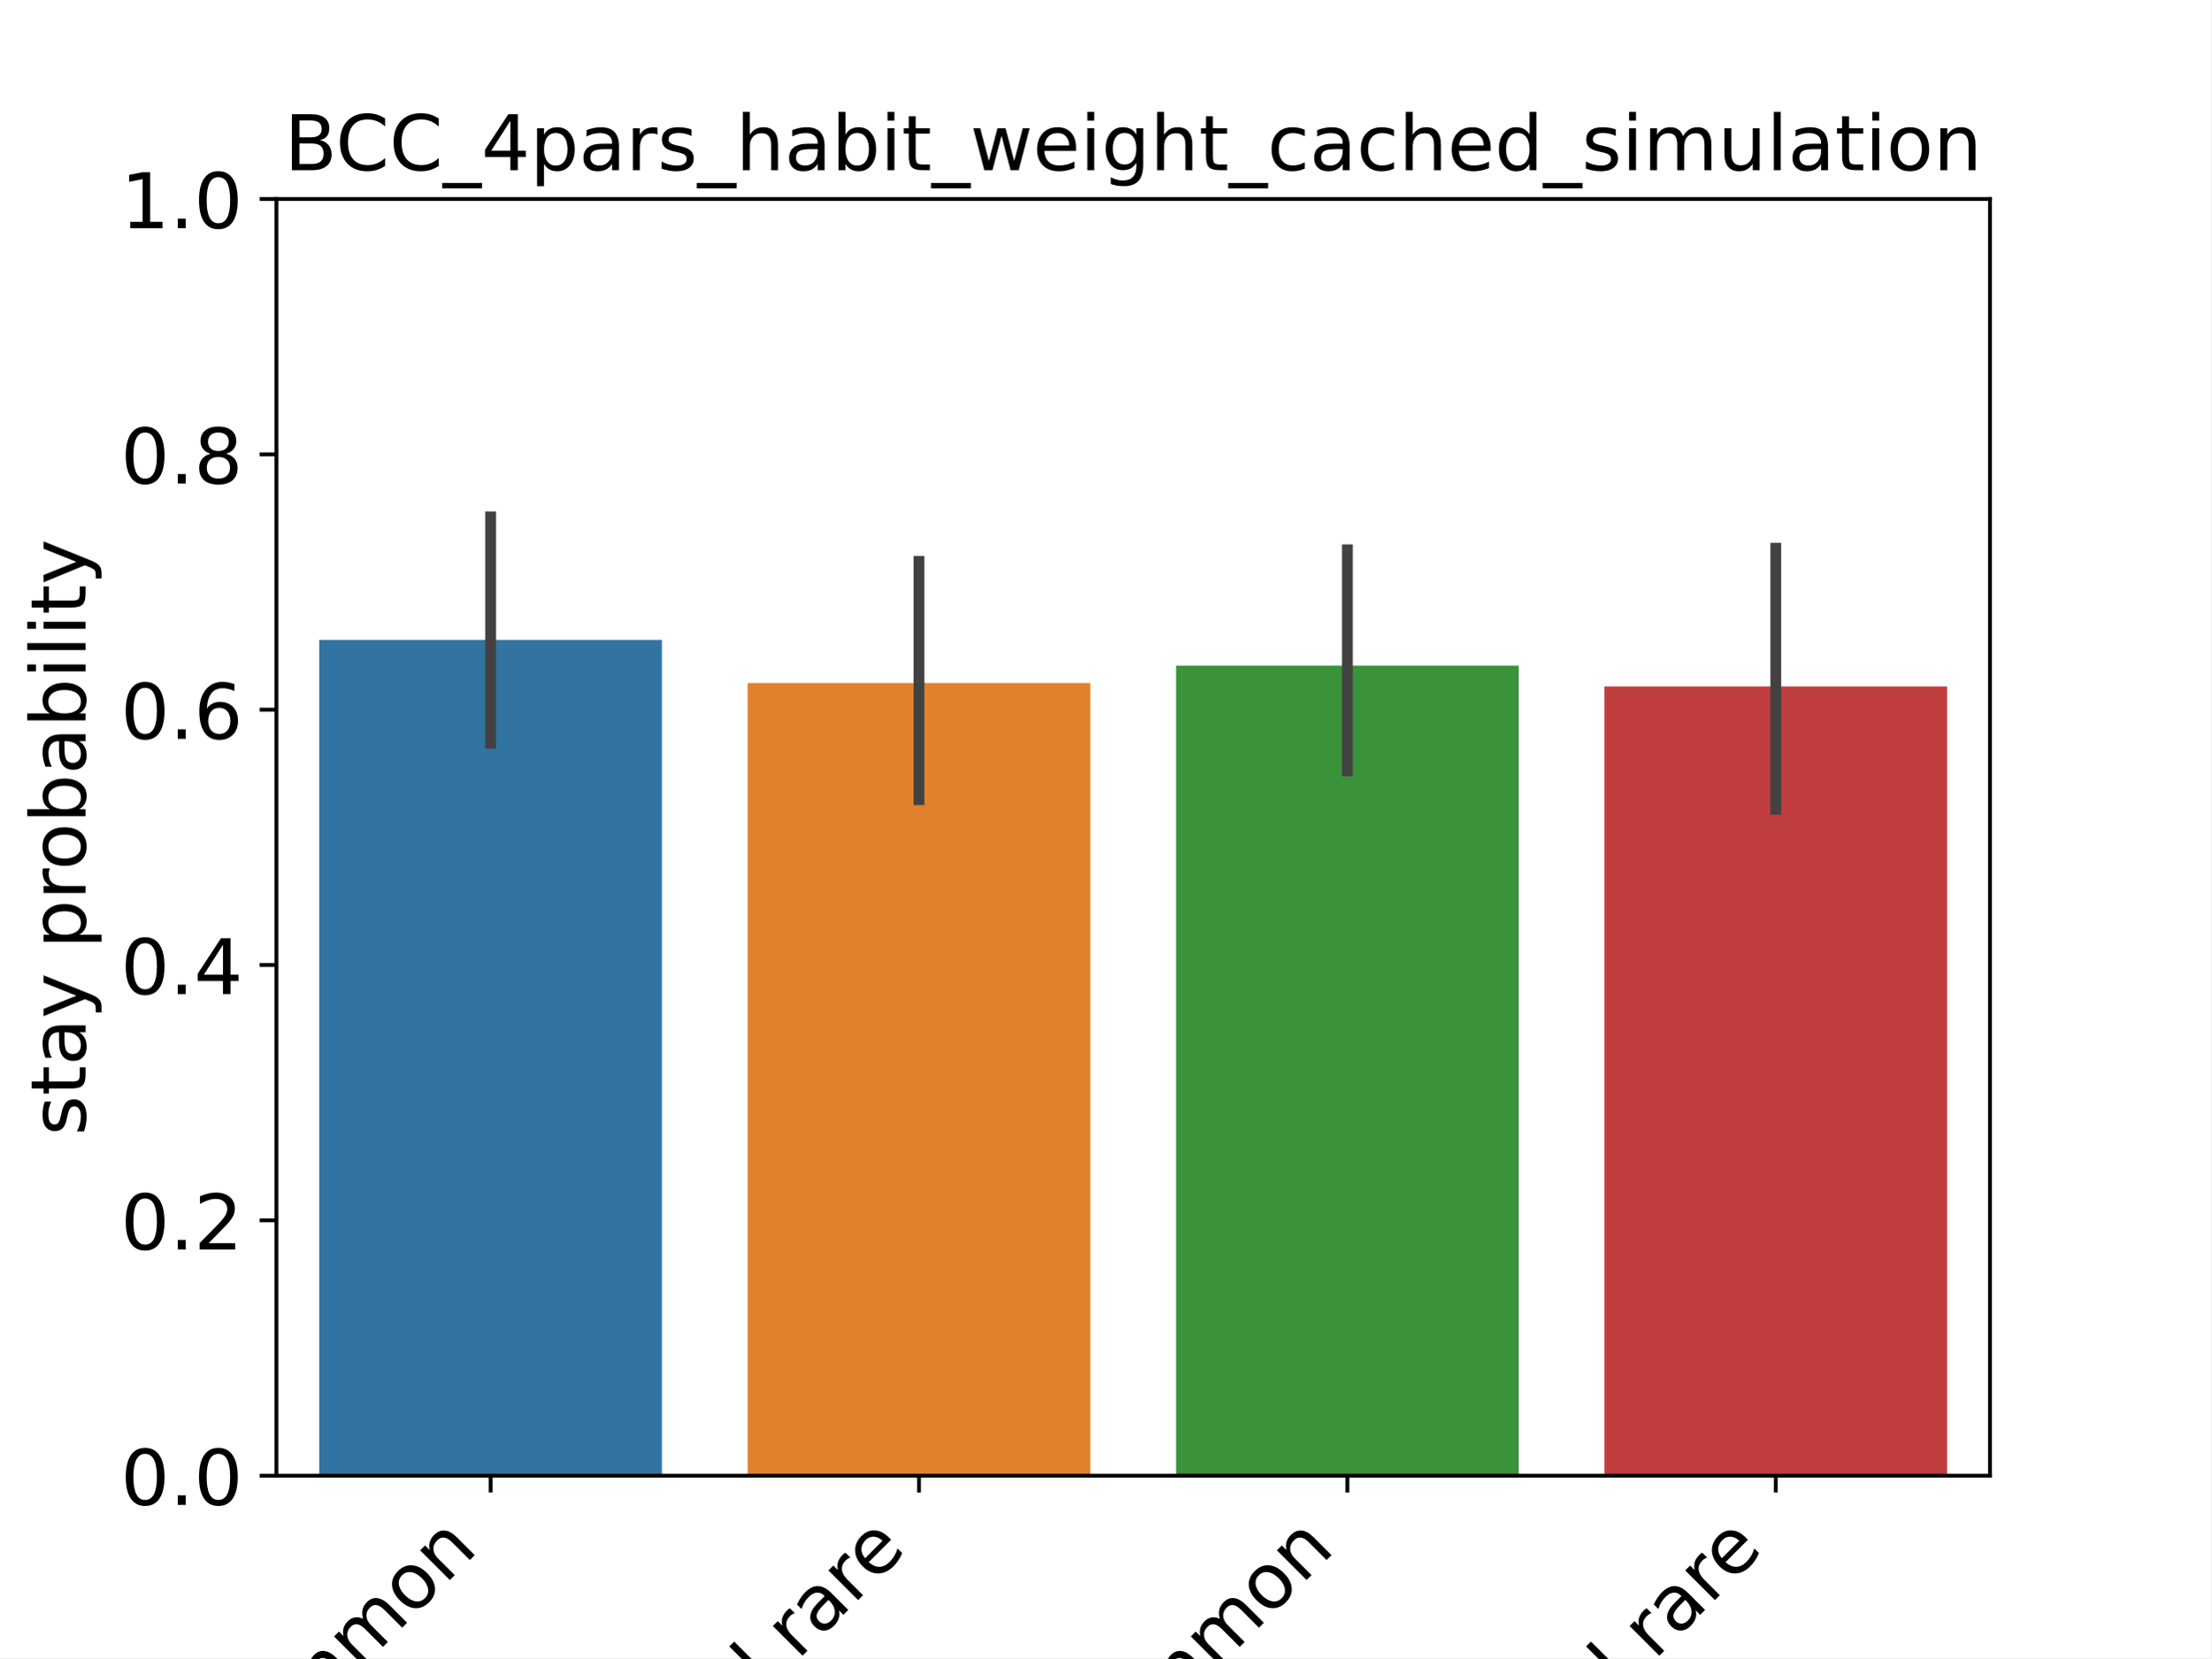
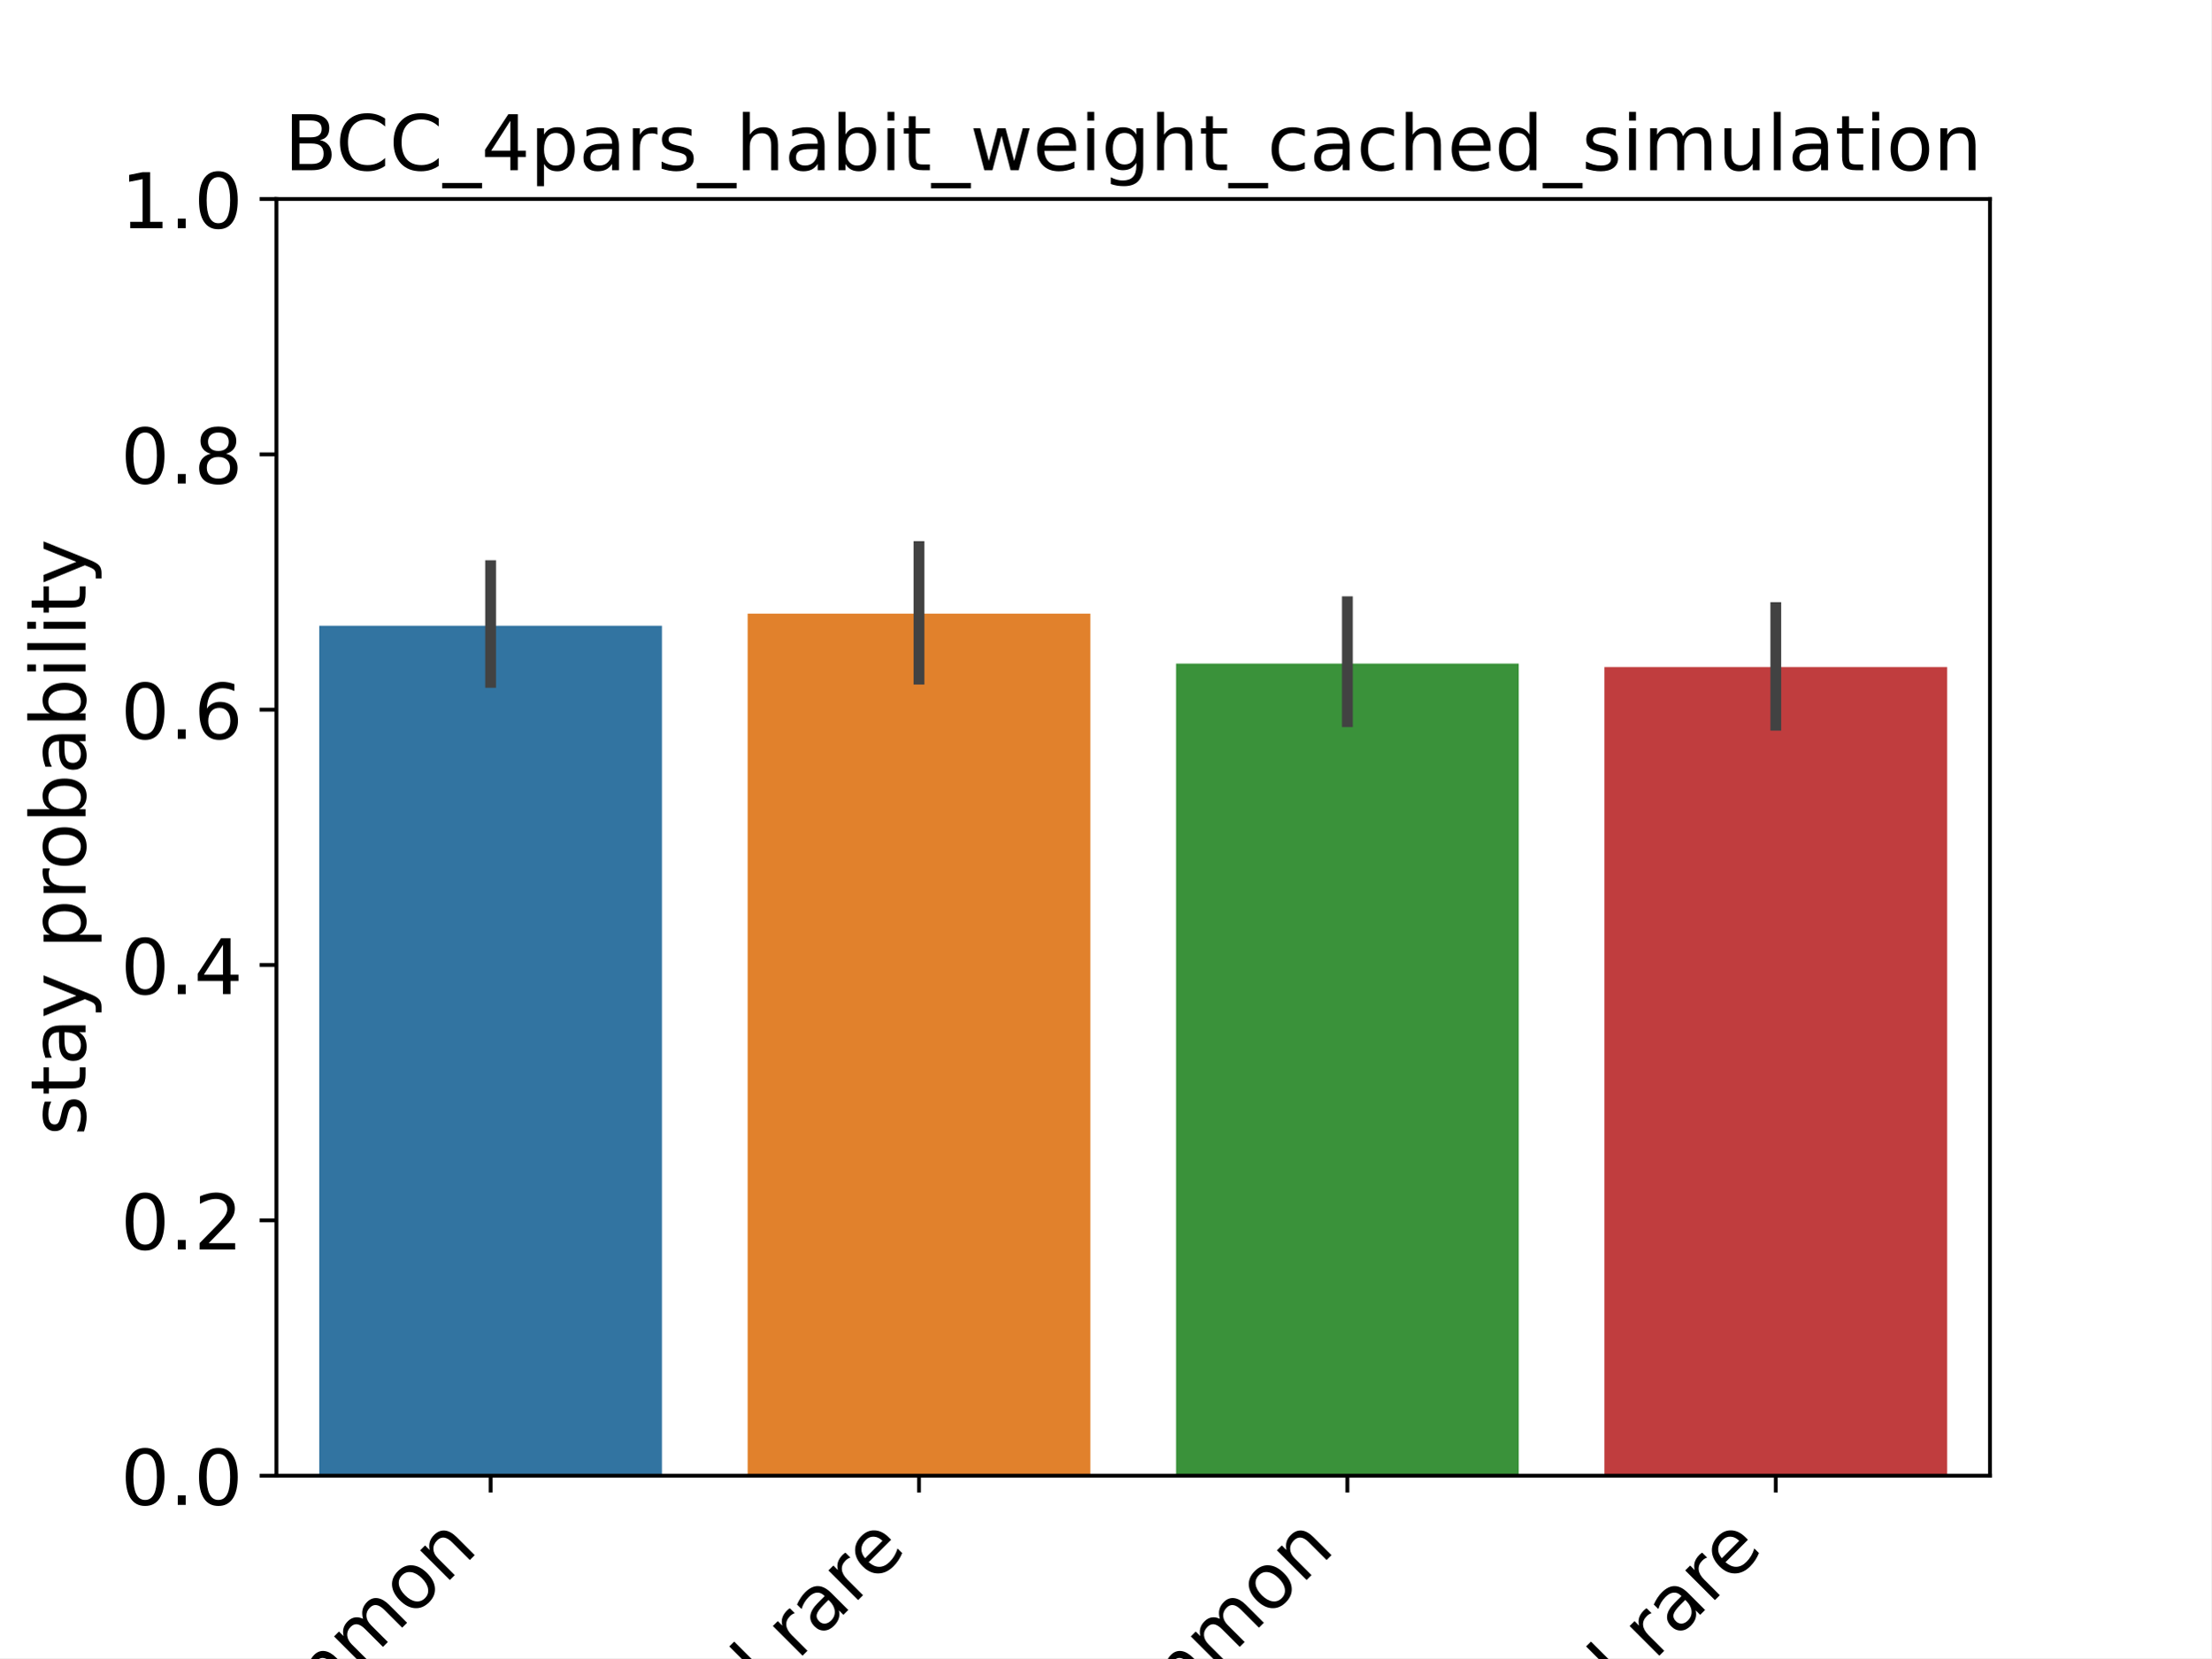
<svg xmlns="http://www.w3.org/2000/svg" xmlns:xlink="http://www.w3.org/1999/xlink" width="460.8pt" height="345.6pt" viewBox="0 0 460.8 345.6" version="1.1">
  <defs>
    <style type="text/css">*{stroke-linejoin: round; stroke-linecap: butt}</style>
  </defs>
  <g id="figure_1">
    <g id="patch_1">
      <path d="M 0 345.6  L 460.8 345.6  L 460.8 0  L 0 0  z " style="fill: #ffffff" />
    </g>
    <g id="axes_1">
      <g id="patch_2">
        <path d="M 57.6 307.584  L 414.72 307.584  L 414.72 41.472  L 57.6 41.472  z " style="fill: #ffffff" />
      </g>
      <g id="patch_3">
-         <path d="M 66.528 307.584  L 137.952 307.584  L 137.952 133.37  L 66.528 133.37  z " clip-path="url(#pc2964f1127)" style="fill: #3274a1" />
+         <path d="M 66.528 307.584  L 137.952 307.584  L 137.952 130.426  L 66.528 130.426  z " clip-path="url(#p154b0ed4b6)" style="fill: #3274a1" />
      </g>
      <g id="patch_4">
-         <path d="M 155.808 307.584  L 227.232 307.584  L 227.232 142.366  L 155.808 142.366  z " clip-path="url(#pc2964f1127)" style="fill: #e1812c" />
+         <path d="M 155.808 307.584  L 227.232 307.584  L 227.232 127.9  L 155.808 127.9  z " clip-path="url(#p154b0ed4b6)" style="fill: #e1812c" />
      </g>
      <g id="patch_5">
-         <path d="M 245.088 307.584  L 316.512 307.584  L 316.512 138.734  L 245.088 138.734  z " clip-path="url(#pc2964f1127)" style="fill: #3a923a" />
+         <path d="M 245.088 307.584  L 316.512 307.584  L 316.512 138.314  L 245.088 138.314  z " clip-path="url(#p154b0ed4b6)" style="fill: #3a923a" />
      </g>
      <g id="patch_6">
-         <path d="M 334.368 307.584  L 405.792 307.584  L 405.792 143.079  L 334.368 143.079  z " clip-path="url(#pc2964f1127)" style="fill: #c03d3e" />
+         <path d="M 334.368 307.584  L 405.792 307.584  L 405.792 139.033  L 334.368 139.033  z " clip-path="url(#p154b0ed4b6)" style="fill: #c03d3e" />
      </g>
      <g id="matplotlib.axis_1">
        <g id="xtick_1">
          <g id="line2d_1">
            <defs>
-               <path id="m4a86626b8d" d="M 0 0  L 0 3.5  " style="stroke: #000000; stroke-width: 0.8" />
+               <path id="md8e1183483" d="M 0 0  L 0 3.5  " style="stroke: #000000; stroke-width: 0.8" />
            </defs>
            <g>
-               <use xlink:href="#m4a86626b8d" x="102.24" y="307.584" style="stroke: #000000; stroke-width: 0.8" />
+               <use xlink:href="#md8e1183483" x="102.24" y="307.584" style="stroke: #000000; stroke-width: 0.8" />
            </g>
          </g>
          <g id="text_1">
            <g transform="translate(-6.307962 429.3757) rotate(-45) scale(0.16 -0.16)">
              <defs>
                <path id="DejaVuSans-72" d="M 2631 2963  Q 2534 3019 2420 3045  Q 2306 3072 2169 3072  Q 1681 3072 1420 2755  Q 1159 2438 1159 1844  L 1159 0  L 581 0  L 581 3500  L 1159 3500  L 1159 2956  Q 1341 3275 1631 3429  Q 1922 3584 2338 3584  Q 2397 3584 2469 3576  Q 2541 3569 2628 3553  L 2631 2963  z " transform="scale(0.015625)" />
                <path id="DejaVuSans-65" d="M 3597 1894  L 3597 1613  L 953 1613  Q 991 1019 1311 708  Q 1631 397 2203 397  Q 2534 397 2845 478  Q 3156 559 3463 722  L 3463 178  Q 3153 47 2828 -22  Q 2503 -91 2169 -91  Q 1331 -91 842 396  Q 353 884 353 1716  Q 353 2575 817 3079  Q 1281 3584 2069 3584  Q 2775 3584 3186 3129  Q 3597 2675 3597 1894  z M 3022 2063  Q 3016 2534 2758 2815  Q 2500 3097 2075 3097  Q 1594 3097 1305 2825  Q 1016 2553 972 2059  L 3022 2063  z " transform="scale(0.015625)" />
                <path id="DejaVuSans-77" d="M 269 3500  L 844 3500  L 1563 769  L 2278 3500  L 2956 3500  L 3675 769  L 4391 3500  L 4966 3500  L 4050 0  L 3372 0  L 2619 2869  L 1863 0  L 1184 0  L 269 3500  z " transform="scale(0.015625)" />
                <path id="DejaVuSans-61" d="M 2194 1759  Q 1497 1759 1228 1600  Q 959 1441 959 1056  Q 959 750 1161 570  Q 1363 391 1709 391  Q 2188 391 2477 730  Q 2766 1069 2766 1631  L 2766 1759  L 2194 1759  z M 3341 1997  L 3341 0  L 2766 0  L 2766 531  Q 2569 213 2275 61  Q 1981 -91 1556 -91  Q 1019 -91 701 211  Q 384 513 384 1019  Q 384 1609 779 1909  Q 1175 2209 1959 2209  L 2766 2209  L 2766 2266  Q 2766 2663 2505 2880  Q 2244 3097 1772 3097  Q 1472 3097 1187 3025  Q 903 2953 641 2809  L 641 3341  Q 956 3463 1253 3523  Q 1550 3584 1831 3584  Q 2591 3584 2966 3190  Q 3341 2797 3341 1997  z " transform="scale(0.015625)" />
                <path id="DejaVuSans-64" d="M 2906 2969  L 2906 4863  L 3481 4863  L 3481 0  L 2906 0  L 2906 525  Q 2725 213 2448 61  Q 2172 -91 1784 -91  Q 1150 -91 751 415  Q 353 922 353 1747  Q 353 2572 751 3078  Q 1150 3584 1784 3584  Q 2172 3584 2448 3432  Q 2725 3281 2906 2969  z M 947 1747  Q 947 1113 1208 752  Q 1469 391 1925 391  Q 2381 391 2643 752  Q 2906 1113 2906 1747  Q 2906 2381 2643 2742  Q 2381 3103 1925 3103  Q 1469 3103 1208 2742  Q 947 2381 947 1747  z " transform="scale(0.015625)" />
                <path id="DejaVuSans-20" transform="scale(0.015625)" />
                <path id="DejaVuSans-63" d="M 3122 3366  L 3122 2828  Q 2878 2963 2633 3030  Q 2388 3097 2138 3097  Q 1578 3097 1268 2742  Q 959 2388 959 1747  Q 959 1106 1268 751  Q 1578 397 2138 397  Q 2388 397 2633 464  Q 2878 531 3122 666  L 3122 134  Q 2881 22 2623 -34  Q 2366 -91 2075 -91  Q 1284 -91 818 406  Q 353 903 353 1747  Q 353 2603 823 3093  Q 1294 3584 2113 3584  Q 2378 3584 2631 3529  Q 2884 3475 3122 3366  z " transform="scale(0.015625)" />
                <path id="DejaVuSans-6f" d="M 1959 3097  Q 1497 3097 1228 2736  Q 959 2375 959 1747  Q 959 1119 1226 758  Q 1494 397 1959 397  Q 2419 397 2687 759  Q 2956 1122 2956 1747  Q 2956 2369 2687 2733  Q 2419 3097 1959 3097  z M 1959 3584  Q 2709 3584 3137 3096  Q 3566 2609 3566 1747  Q 3566 888 3137 398  Q 2709 -91 1959 -91  Q 1206 -91 779 398  Q 353 888 353 1747  Q 353 2609 779 3096  Q 1206 3584 1959 3584  z " transform="scale(0.015625)" />
                <path id="DejaVuSans-6d" d="M 3328 2828  Q 3544 3216 3844 3400  Q 4144 3584 4550 3584  Q 5097 3584 5394 3201  Q 5691 2819 5691 2113  L 5691 0  L 5113 0  L 5113 2094  Q 5113 2597 4934 2840  Q 4756 3084 4391 3084  Q 3944 3084 3684 2787  Q 3425 2491 3425 1978  L 3425 0  L 2847 0  L 2847 2094  Q 2847 2600 2669 2842  Q 2491 3084 2119 3084  Q 1678 3084 1418 2786  Q 1159 2488 1159 1978  L 1159 0  L 581 0  L 581 3500  L 1159 3500  L 1159 2956  Q 1356 3278 1631 3431  Q 1906 3584 2284 3584  Q 2666 3584 2933 3390  Q 3200 3197 3328 2828  z " transform="scale(0.015625)" />
                <path id="DejaVuSans-6e" d="M 3513 2113  L 3513 0  L 2938 0  L 2938 2094  Q 2938 2591 2744 2837  Q 2550 3084 2163 3084  Q 1697 3084 1428 2787  Q 1159 2491 1159 1978  L 1159 0  L 581 0  L 581 3500  L 1159 3500  L 1159 2956  Q 1366 3272 1645 3428  Q 1925 3584 2291 3584  Q 2894 3584 3203 3211  Q 3513 2838 3513 2113  z " transform="scale(0.015625)" />
              </defs>
              <use xlink:href="#DejaVuSans-72" />
              <use xlink:href="#DejaVuSans-65" transform="translate(38.86328 0)" />
              <use xlink:href="#DejaVuSans-77" transform="translate(100.3867 0)" />
              <use xlink:href="#DejaVuSans-61" transform="translate(182.1738 0)" />
              <use xlink:href="#DejaVuSans-72" transform="translate(243.4531 0)" />
              <use xlink:href="#DejaVuSans-64" transform="translate(282.8164 0)" />
              <use xlink:href="#DejaVuSans-65" transform="translate(346.293 0)" />
              <use xlink:href="#DejaVuSans-64" transform="translate(407.8164 0)" />
              <use xlink:href="#DejaVuSans-20" transform="translate(471.293 0)" />
              <use xlink:href="#DejaVuSans-63" transform="translate(503.0801 0)" />
              <use xlink:href="#DejaVuSans-6f" transform="translate(558.0605 0)" />
              <use xlink:href="#DejaVuSans-6d" transform="translate(619.2422 0)" />
              <use xlink:href="#DejaVuSans-6d" transform="translate(716.6543 0)" />
              <use xlink:href="#DejaVuSans-6f" transform="translate(814.0664 0)" />
              <use xlink:href="#DejaVuSans-6e" transform="translate(875.248 0)" />
            </g>
          </g>
        </g>
        <g id="xtick_2">
          <g id="line2d_2">
            <g>
-               <use xlink:href="#m4a86626b8d" x="191.52" y="307.584" style="stroke: #000000; stroke-width: 0.8" />
+               <use xlink:href="#md8e1183483" x="191.52" y="307.584" style="stroke: #000000; stroke-width: 0.8" />
            </g>
          </g>
          <g id="text_2">
            <g transform="translate(109.3065 403.0413) rotate(-45) scale(0.16 -0.16)">
              <use xlink:href="#DejaVuSans-72" />
              <use xlink:href="#DejaVuSans-65" transform="translate(38.86328 0)" />
              <use xlink:href="#DejaVuSans-77" transform="translate(100.3867 0)" />
              <use xlink:href="#DejaVuSans-61" transform="translate(182.1738 0)" />
              <use xlink:href="#DejaVuSans-72" transform="translate(243.4531 0)" />
              <use xlink:href="#DejaVuSans-64" transform="translate(282.8164 0)" />
              <use xlink:href="#DejaVuSans-65" transform="translate(346.293 0)" />
              <use xlink:href="#DejaVuSans-64" transform="translate(407.8164 0)" />
              <use xlink:href="#DejaVuSans-20" transform="translate(471.293 0)" />
              <use xlink:href="#DejaVuSans-72" transform="translate(503.0801 0)" />
              <use xlink:href="#DejaVuSans-61" transform="translate(544.1934 0)" />
              <use xlink:href="#DejaVuSans-72" transform="translate(605.4727 0)" />
              <use xlink:href="#DejaVuSans-65" transform="translate(644.3359 0)" />
            </g>
          </g>
        </g>
        <g id="xtick_3">
          <g id="line2d_3">
            <g>
-               <use xlink:href="#m4a86626b8d" x="280.8" y="307.584" style="stroke: #000000; stroke-width: 0.8" />
+               <use xlink:href="#md8e1183483" x="280.8" y="307.584" style="stroke: #000000; stroke-width: 0.8" />
            </g>
          </g>
          <g id="text_3">
            <g transform="translate(157.9119 443.7158) rotate(-45) scale(0.16 -0.16)">
              <defs>
                <path id="DejaVuSans-75" d="M 544 1381  L 544 3500  L 1119 3500  L 1119 1403  Q 1119 906 1312 657  Q 1506 409 1894 409  Q 2359 409 2629 706  Q 2900 1003 2900 1516  L 2900 3500  L 3475 3500  L 3475 0  L 2900 0  L 2900 538  Q 2691 219 2414 64  Q 2138 -91 1772 -91  Q 1169 -91 856 284  Q 544 659 544 1381  z M 1991 3584  L 1991 3584  z " transform="scale(0.015625)" />
              </defs>
              <use xlink:href="#DejaVuSans-75" />
              <use xlink:href="#DejaVuSans-6e" transform="translate(63.37891 0)" />
              <use xlink:href="#DejaVuSans-72" transform="translate(126.7578 0)" />
              <use xlink:href="#DejaVuSans-65" transform="translate(165.6211 0)" />
              <use xlink:href="#DejaVuSans-77" transform="translate(227.1445 0)" />
              <use xlink:href="#DejaVuSans-61" transform="translate(308.9316 0)" />
              <use xlink:href="#DejaVuSans-72" transform="translate(370.2109 0)" />
              <use xlink:href="#DejaVuSans-64" transform="translate(409.5742 0)" />
              <use xlink:href="#DejaVuSans-65" transform="translate(473.0508 0)" />
              <use xlink:href="#DejaVuSans-64" transform="translate(534.5742 0)" />
              <use xlink:href="#DejaVuSans-20" transform="translate(598.0508 0)" />
              <use xlink:href="#DejaVuSans-63" transform="translate(629.8379 0)" />
              <use xlink:href="#DejaVuSans-6f" transform="translate(684.8184 0)" />
              <use xlink:href="#DejaVuSans-6d" transform="translate(746 0)" />
              <use xlink:href="#DejaVuSans-6d" transform="translate(843.4121 0)" />
              <use xlink:href="#DejaVuSans-6f" transform="translate(940.8242 0)" />
              <use xlink:href="#DejaVuSans-6e" transform="translate(1002.006 0)" />
            </g>
          </g>
        </g>
        <g id="xtick_4">
          <g id="line2d_4">
            <g>
-               <use xlink:href="#m4a86626b8d" x="370.08" y="307.584" style="stroke: #000000; stroke-width: 0.8" />
+               <use xlink:href="#md8e1183483" x="370.08" y="307.584" style="stroke: #000000; stroke-width: 0.8" />
            </g>
          </g>
          <g id="text_4">
            <g transform="translate(273.5263 417.3814) rotate(-45) scale(0.16 -0.16)">
              <use xlink:href="#DejaVuSans-75" />
              <use xlink:href="#DejaVuSans-6e" transform="translate(63.37891 0)" />
              <use xlink:href="#DejaVuSans-72" transform="translate(126.7578 0)" />
              <use xlink:href="#DejaVuSans-65" transform="translate(165.6211 0)" />
              <use xlink:href="#DejaVuSans-77" transform="translate(227.1445 0)" />
              <use xlink:href="#DejaVuSans-61" transform="translate(308.9316 0)" />
              <use xlink:href="#DejaVuSans-72" transform="translate(370.2109 0)" />
              <use xlink:href="#DejaVuSans-64" transform="translate(409.5742 0)" />
              <use xlink:href="#DejaVuSans-65" transform="translate(473.0508 0)" />
              <use xlink:href="#DejaVuSans-64" transform="translate(534.5742 0)" />
              <use xlink:href="#DejaVuSans-20" transform="translate(598.0508 0)" />
              <use xlink:href="#DejaVuSans-72" transform="translate(629.8379 0)" />
              <use xlink:href="#DejaVuSans-61" transform="translate(670.9512 0)" />
              <use xlink:href="#DejaVuSans-72" transform="translate(732.2305 0)" />
              <use xlink:href="#DejaVuSans-65" transform="translate(771.0938 0)" />
            </g>
          </g>
        </g>
      </g>
      <g id="matplotlib.axis_2">
        <g id="ytick_1">
          <g id="line2d_5">
            <defs>
-               <path id="m14c9f491cc" d="M 0 0  L -3.5 0  " style="stroke: #000000; stroke-width: 0.8" />
+               <path id="m99a0f7c597" d="M 0 0  L -3.5 0  " style="stroke: #000000; stroke-width: 0.8" />
            </defs>
            <g>
-               <use xlink:href="#m14c9f491cc" x="57.6" y="307.584" style="stroke: #000000; stroke-width: 0.8" />
+               <use xlink:href="#m99a0f7c597" x="57.6" y="307.584" style="stroke: #000000; stroke-width: 0.8" />
            </g>
          </g>
          <g id="text_5">
            <g transform="translate(25.155 313.6628) scale(0.16 -0.16)">
              <defs>
                <path id="DejaVuSans-30" d="M 2034 4250  Q 1547 4250 1301 3770  Q 1056 3291 1056 2328  Q 1056 1369 1301 889  Q 1547 409 2034 409  Q 2525 409 2770 889  Q 3016 1369 3016 2328  Q 3016 3291 2770 3770  Q 2525 4250 2034 4250  z M 2034 4750  Q 2819 4750 3233 4129  Q 3647 3509 3647 2328  Q 3647 1150 3233 529  Q 2819 -91 2034 -91  Q 1250 -91 836 529  Q 422 1150 422 2328  Q 422 3509 836 4129  Q 1250 4750 2034 4750  z " transform="scale(0.015625)" />
                <path id="DejaVuSans-2e" d="M 684 794  L 1344 794  L 1344 0  L 684 0  L 684 794  z " transform="scale(0.015625)" />
              </defs>
              <use xlink:href="#DejaVuSans-30" />
              <use xlink:href="#DejaVuSans-2e" transform="translate(63.62305 0)" />
              <use xlink:href="#DejaVuSans-30" transform="translate(95.41016 0)" />
            </g>
          </g>
        </g>
        <g id="ytick_2">
          <g id="line2d_6">
            <g>
-               <use xlink:href="#m14c9f491cc" x="57.6" y="254.362" style="stroke: #000000; stroke-width: 0.8" />
+               <use xlink:href="#m99a0f7c597" x="57.6" y="254.362" style="stroke: #000000; stroke-width: 0.8" />
            </g>
          </g>
          <g id="text_6">
            <g transform="translate(25.155 260.4403) scale(0.16 -0.16)">
              <defs>
                <path id="DejaVuSans-32" d="M 1228 531  L 3431 531  L 3431 0  L 469 0  L 469 531  Q 828 903 1448 1529  Q 2069 2156 2228 2338  Q 2531 2678 2651 2914  Q 2772 3150 2772 3378  Q 2772 3750 2511 3984  Q 2250 4219 1831 4219  Q 1534 4219 1204 4116  Q 875 4013 500 3803  L 500 4441  Q 881 4594 1212 4672  Q 1544 4750 1819 4750  Q 2544 4750 2975 4387  Q 3406 4025 3406 3419  Q 3406 3131 3298 2873  Q 3191 2616 2906 2266  Q 2828 2175 2409 1742  Q 1991 1309 1228 531  z " transform="scale(0.015625)" />
              </defs>
              <use xlink:href="#DejaVuSans-30" />
              <use xlink:href="#DejaVuSans-2e" transform="translate(63.62305 0)" />
              <use xlink:href="#DejaVuSans-32" transform="translate(95.41016 0)" />
            </g>
          </g>
        </g>
        <g id="ytick_3">
          <g id="line2d_7">
            <g>
-               <use xlink:href="#m14c9f491cc" x="57.6" y="201.139" style="stroke: #000000; stroke-width: 0.8" />
+               <use xlink:href="#m99a0f7c597" x="57.6" y="201.139" style="stroke: #000000; stroke-width: 0.8" />
            </g>
          </g>
          <g id="text_7">
            <g transform="translate(25.155 207.2179) scale(0.16 -0.16)">
              <defs>
                <path id="DejaVuSans-34" d="M 2419 4116  L 825 1625  L 2419 1625  L 2419 4116  z M 2253 4666  L 3047 4666  L 3047 1625  L 3713 1625  L 3713 1100  L 3047 1100  L 3047 0  L 2419 0  L 2419 1100  L 313 1100  L 313 1709  L 2253 4666  z " transform="scale(0.015625)" />
              </defs>
              <use xlink:href="#DejaVuSans-30" />
              <use xlink:href="#DejaVuSans-2e" transform="translate(63.62305 0)" />
              <use xlink:href="#DejaVuSans-34" transform="translate(95.41016 0)" />
            </g>
          </g>
        </g>
        <g id="ytick_4">
          <g id="line2d_8">
            <g>
-               <use xlink:href="#m14c9f491cc" x="57.6" y="147.917" style="stroke: #000000; stroke-width: 0.8" />
+               <use xlink:href="#m99a0f7c597" x="57.6" y="147.917" style="stroke: #000000; stroke-width: 0.8" />
            </g>
          </g>
          <g id="text_8">
            <g transform="translate(25.155 153.9955) scale(0.16 -0.16)">
              <defs>
                <path id="DejaVuSans-36" d="M 2113 2584  Q 1688 2584 1439 2293  Q 1191 2003 1191 1497  Q 1191 994 1439 701  Q 1688 409 2113 409  Q 2538 409 2786 701  Q 3034 994 3034 1497  Q 3034 2003 2786 2293  Q 2538 2584 2113 2584  z M 3366 4563  L 3366 3988  Q 3128 4100 2886 4159  Q 2644 4219 2406 4219  Q 1781 4219 1451 3797  Q 1122 3375 1075 2522  Q 1259 2794 1537 2939  Q 1816 3084 2150 3084  Q 2853 3084 3261 2657  Q 3669 2231 3669 1497  Q 3669 778 3244 343  Q 2819 -91 2113 -91  Q 1303 -91 875 529  Q 447 1150 447 2328  Q 447 3434 972 4092  Q 1497 4750 2381 4750  Q 2619 4750 2861 4703  Q 3103 4656 3366 4563  z " transform="scale(0.015625)" />
              </defs>
              <use xlink:href="#DejaVuSans-30" />
              <use xlink:href="#DejaVuSans-2e" transform="translate(63.62305 0)" />
              <use xlink:href="#DejaVuSans-36" transform="translate(95.41016 0)" />
            </g>
          </g>
        </g>
        <g id="ytick_5">
          <g id="line2d_9">
            <g>
-               <use xlink:href="#m14c9f491cc" x="57.6" y="94.694" style="stroke: #000000; stroke-width: 0.8" />
+               <use xlink:href="#m99a0f7c597" x="57.6" y="94.694" style="stroke: #000000; stroke-width: 0.8" />
            </g>
          </g>
          <g id="text_9">
            <g transform="translate(25.155 100.7731) scale(0.16 -0.16)">
              <defs>
                <path id="DejaVuSans-38" d="M 2034 2216  Q 1584 2216 1326 1975  Q 1069 1734 1069 1313  Q 1069 891 1326 650  Q 1584 409 2034 409  Q 2484 409 2743 651  Q 3003 894 3003 1313  Q 3003 1734 2745 1975  Q 2488 2216 2034 2216  z M 1403 2484  Q 997 2584 770 2862  Q 544 3141 544 3541  Q 544 4100 942 4425  Q 1341 4750 2034 4750  Q 2731 4750 3128 4425  Q 3525 4100 3525 3541  Q 3525 3141 3298 2862  Q 3072 2584 2669 2484  Q 3125 2378 3379 2068  Q 3634 1759 3634 1313  Q 3634 634 3220 271  Q 2806 -91 2034 -91  Q 1263 -91 848 271  Q 434 634 434 1313  Q 434 1759 690 2068  Q 947 2378 1403 2484  z M 1172 3481  Q 1172 3119 1398 2916  Q 1625 2713 2034 2713  Q 2441 2713 2670 2916  Q 2900 3119 2900 3481  Q 2900 3844 2670 4047  Q 2441 4250 2034 4250  Q 1625 4250 1398 4047  Q 1172 3844 1172 3481  z " transform="scale(0.015625)" />
              </defs>
              <use xlink:href="#DejaVuSans-30" />
              <use xlink:href="#DejaVuSans-2e" transform="translate(63.62305 0)" />
              <use xlink:href="#DejaVuSans-38" transform="translate(95.41016 0)" />
            </g>
          </g>
        </g>
        <g id="ytick_6">
          <g id="line2d_10">
            <g>
-               <use xlink:href="#m14c9f491cc" x="57.6" y="41.472" style="stroke: #000000; stroke-width: 0.8" />
+               <use xlink:href="#m99a0f7c597" x="57.6" y="41.472" style="stroke: #000000; stroke-width: 0.8" />
            </g>
          </g>
          <g id="text_10">
            <g transform="translate(25.155 47.55075) scale(0.16 -0.16)">
              <defs>
                <path id="DejaVuSans-31" d="M 794 531  L 1825 531  L 1825 4091  L 703 3866  L 703 4441  L 1819 4666  L 2450 4666  L 2450 531  L 3481 531  L 3481 0  L 794 0  L 794 531  z " transform="scale(0.015625)" />
              </defs>
              <use xlink:href="#DejaVuSans-31" />
              <use xlink:href="#DejaVuSans-2e" transform="translate(63.62305 0)" />
              <use xlink:href="#DejaVuSans-30" transform="translate(95.41016 0)" />
            </g>
          </g>
        </g>
        <g id="text_11">
          <g transform="translate(17.8275 236.693) rotate(-90) scale(0.16 -0.16)">
            <defs>
              <path id="DejaVuSans-73" d="M 2834 3397  L 2834 2853  Q 2591 2978 2328 3040  Q 2066 3103 1784 3103  Q 1356 3103 1142 2972  Q 928 2841 928 2578  Q 928 2378 1081 2264  Q 1234 2150 1697 2047  L 1894 2003  Q 2506 1872 2764 1633  Q 3022 1394 3022 966  Q 3022 478 2636 193  Q 2250 -91 1575 -91  Q 1294 -91 989 -36  Q 684 19 347 128  L 347 722  Q 666 556 975 473  Q 1284 391 1588 391  Q 1994 391 2212 530  Q 2431 669 2431 922  Q 2431 1156 2273 1281  Q 2116 1406 1581 1522  L 1381 1569  Q 847 1681 609 1914  Q 372 2147 372 2553  Q 372 3047 722 3315  Q 1072 3584 1716 3584  Q 2034 3584 2315 3537  Q 2597 3491 2834 3397  z " transform="scale(0.015625)" />
              <path id="DejaVuSans-74" d="M 1172 4494  L 1172 3500  L 2356 3500  L 2356 3053  L 1172 3053  L 1172 1153  Q 1172 725 1289 603  Q 1406 481 1766 481  L 2356 481  L 2356 0  L 1766 0  Q 1100 0 847 248  Q 594 497 594 1153  L 594 3053  L 172 3053  L 172 3500  L 594 3500  L 594 4494  L 1172 4494  z " transform="scale(0.015625)" />
              <path id="DejaVuSans-79" d="M 2059 -325  Q 1816 -950 1584 -1140  Q 1353 -1331 966 -1331  L 506 -1331  L 506 -850  L 844 -850  Q 1081 -850 1212 -737  Q 1344 -625 1503 -206  L 1606 56  L 191 3500  L 800 3500  L 1894 763  L 2988 3500  L 3597 3500  L 2059 -325  z " transform="scale(0.015625)" />
              <path id="DejaVuSans-70" d="M 1159 525  L 1159 -1331  L 581 -1331  L 581 3500  L 1159 3500  L 1159 2969  Q 1341 3281 1617 3432  Q 1894 3584 2278 3584  Q 2916 3584 3314 3078  Q 3713 2572 3713 1747  Q 3713 922 3314 415  Q 2916 -91 2278 -91  Q 1894 -91 1617 61  Q 1341 213 1159 525  z M 3116 1747  Q 3116 2381 2855 2742  Q 2594 3103 2138 3103  Q 1681 3103 1420 2742  Q 1159 2381 1159 1747  Q 1159 1113 1420 752  Q 1681 391 2138 391  Q 2594 391 2855 752  Q 3116 1113 3116 1747  z " transform="scale(0.015625)" />
              <path id="DejaVuSans-62" d="M 3116 1747  Q 3116 2381 2855 2742  Q 2594 3103 2138 3103  Q 1681 3103 1420 2742  Q 1159 2381 1159 1747  Q 1159 1113 1420 752  Q 1681 391 2138 391  Q 2594 391 2855 752  Q 3116 1113 3116 1747  z M 1159 2969  Q 1341 3281 1617 3432  Q 1894 3584 2278 3584  Q 2916 3584 3314 3078  Q 3713 2572 3713 1747  Q 3713 922 3314 415  Q 2916 -91 2278 -91  Q 1894 -91 1617 61  Q 1341 213 1159 525  L 1159 0  L 581 0  L 581 4863  L 1159 4863  L 1159 2969  z " transform="scale(0.015625)" />
              <path id="DejaVuSans-69" d="M 603 3500  L 1178 3500  L 1178 0  L 603 0  L 603 3500  z M 603 4863  L 1178 4863  L 1178 4134  L 603 4134  L 603 4863  z " transform="scale(0.015625)" />
              <path id="DejaVuSans-6c" d="M 603 4863  L 1178 4863  L 1178 0  L 603 0  L 603 4863  z " transform="scale(0.015625)" />
            </defs>
            <use xlink:href="#DejaVuSans-73" />
            <use xlink:href="#DejaVuSans-74" transform="translate(52.09961 0)" />
            <use xlink:href="#DejaVuSans-61" transform="translate(91.30859 0)" />
            <use xlink:href="#DejaVuSans-79" transform="translate(152.5879 0)" />
            <use xlink:href="#DejaVuSans-20" transform="translate(211.7676 0)" />
            <use xlink:href="#DejaVuSans-70" transform="translate(243.5547 0)" />
            <use xlink:href="#DejaVuSans-72" transform="translate(307.0312 0)" />
            <use xlink:href="#DejaVuSans-6f" transform="translate(345.8945 0)" />
            <use xlink:href="#DejaVuSans-62" transform="translate(407.0762 0)" />
            <use xlink:href="#DejaVuSans-61" transform="translate(470.5527 0)" />
            <use xlink:href="#DejaVuSans-62" transform="translate(531.832 0)" />
            <use xlink:href="#DejaVuSans-69" transform="translate(595.3086 0)" />
            <use xlink:href="#DejaVuSans-6c" transform="translate(623.0918 0)" />
            <use xlink:href="#DejaVuSans-69" transform="translate(650.875 0)" />
            <use xlink:href="#DejaVuSans-74" transform="translate(678.6582 0)" />
            <use xlink:href="#DejaVuSans-79" transform="translate(717.8672 0)" />
          </g>
        </g>
      </g>
      <g id="line2d_11">
-         <path d="M 102.24 154.918  L 102.24 107.722  " clip-path="url(#pc2964f1127)" style="fill: none; stroke: #424242; stroke-width: 2.25; stroke-linecap: square" />
+         <path d="M 102.24 142.23  L 102.24 117.893  " clip-path="url(#p154b0ed4b6)" style="fill: none; stroke: #424242; stroke-width: 2.25; stroke-linecap: square" />
      </g>
      <g id="line2d_12">
-         <path d="M 191.52 166.685  L 191.52 117.005  " clip-path="url(#pc2964f1127)" style="fill: none; stroke: #424242; stroke-width: 2.25; stroke-linecap: square" />
+         <path d="M 191.52 141.549  L 191.52 113.919  " clip-path="url(#p154b0ed4b6)" style="fill: none; stroke: #424242; stroke-width: 2.25; stroke-linecap: square" />
      </g>
      <g id="line2d_13">
-         <path d="M 280.8 160.677  L 280.8 114.594  " clip-path="url(#pc2964f1127)" style="fill: none; stroke: #424242; stroke-width: 2.25; stroke-linecap: square" />
+         <path d="M 280.8 150.418  L 280.8 125.414  " clip-path="url(#p154b0ed4b6)" style="fill: none; stroke: #424242; stroke-width: 2.25; stroke-linecap: square" />
      </g>
      <g id="line2d_14">
-         <path d="M 370.08 168.693  L 370.08 114.258  " clip-path="url(#pc2964f1127)" style="fill: none; stroke: #424242; stroke-width: 2.25; stroke-linecap: square" />
+         <path d="M 370.08 151.165  L 370.08 126.638  " clip-path="url(#p154b0ed4b6)" style="fill: none; stroke: #424242; stroke-width: 2.25; stroke-linecap: square" />
      </g>
      <g id="patch_7">
        <path d="M 57.6 307.584  L 57.6 41.472  " style="fill: none; stroke: #000000; stroke-width: 0.8; stroke-linejoin: miter; stroke-linecap: square" />
      </g>
      <g id="patch_8">
        <path d="M 414.72 307.584  L 414.72 41.472  " style="fill: none; stroke: #000000; stroke-width: 0.8; stroke-linejoin: miter; stroke-linecap: square" />
      </g>
      <g id="patch_9">
        <path d="M 57.6 307.584  L 414.72 307.584  " style="fill: none; stroke: #000000; stroke-width: 0.8; stroke-linejoin: miter; stroke-linecap: square" />
      </g>
      <g id="patch_10">
        <path d="M 57.6 41.472  L 414.72 41.472  " style="fill: none; stroke: #000000; stroke-width: 0.8; stroke-linejoin: miter; stroke-linecap: square" />
      </g>
      <g id="text_12">
        <g transform="translate(59.25625 35.472) scale(0.16 -0.16)">
          <defs>
            <path id="DejaVuSans-42" d="M 1259 2228  L 1259 519  L 2272 519  Q 2781 519 3026 730  Q 3272 941 3272 1375  Q 3272 1813 3026 2020  Q 2781 2228 2272 2228  L 1259 2228  z M 1259 4147  L 1259 2741  L 2194 2741  Q 2656 2741 2882 2914  Q 3109 3088 3109 3444  Q 3109 3797 2882 3972  Q 2656 4147 2194 4147  L 1259 4147  z M 628 4666  L 2241 4666  Q 2963 4666 3353 4366  Q 3744 4066 3744 3513  Q 3744 3084 3544 2831  Q 3344 2578 2956 2516  Q 3422 2416 3680 2098  Q 3938 1781 3938 1306  Q 3938 681 3513 340  Q 3088 0 2303 0  L 628 0  L 628 4666  z " transform="scale(0.015625)" />
            <path id="DejaVuSans-43" d="M 4122 4306  L 4122 3641  Q 3803 3938 3442 4084  Q 3081 4231 2675 4231  Q 1875 4231 1450 3742  Q 1025 3253 1025 2328  Q 1025 1406 1450 917  Q 1875 428 2675 428  Q 3081 428 3442 575  Q 3803 722 4122 1019  L 4122 359  Q 3791 134 3420 21  Q 3050 -91 2638 -91  Q 1578 -91 968 557  Q 359 1206 359 2328  Q 359 3453 968 4101  Q 1578 4750 2638 4750  Q 3056 4750 3426 4639  Q 3797 4528 4122 4306  z " transform="scale(0.015625)" />
            <path id="DejaVuSans-5f" d="M 3263 -1063  L 3263 -1509  L -63 -1509  L -63 -1063  L 3263 -1063  z " transform="scale(0.015625)" />
            <path id="DejaVuSans-68" d="M 3513 2113  L 3513 0  L 2938 0  L 2938 2094  Q 2938 2591 2744 2837  Q 2550 3084 2163 3084  Q 1697 3084 1428 2787  Q 1159 2491 1159 1978  L 1159 0  L 581 0  L 581 4863  L 1159 4863  L 1159 2956  Q 1366 3272 1645 3428  Q 1925 3584 2291 3584  Q 2894 3584 3203 3211  Q 3513 2838 3513 2113  z " transform="scale(0.015625)" />
            <path id="DejaVuSans-67" d="M 2906 1791  Q 2906 2416 2648 2759  Q 2391 3103 1925 3103  Q 1463 3103 1205 2759  Q 947 2416 947 1791  Q 947 1169 1205 825  Q 1463 481 1925 481  Q 2391 481 2648 825  Q 2906 1169 2906 1791  z M 3481 434  Q 3481 -459 3084 -895  Q 2688 -1331 1869 -1331  Q 1566 -1331 1297 -1286  Q 1028 -1241 775 -1147  L 775 -588  Q 1028 -725 1275 -790  Q 1522 -856 1778 -856  Q 2344 -856 2625 -561  Q 2906 -266 2906 331  L 2906 616  Q 2728 306 2450 153  Q 2172 0 1784 0  Q 1141 0 747 490  Q 353 981 353 1791  Q 353 2603 747 3093  Q 1141 3584 1784 3584  Q 2172 3584 2450 3431  Q 2728 3278 2906 2969  L 2906 3500  L 3481 3500  L 3481 434  z " transform="scale(0.015625)" />
          </defs>
          <use xlink:href="#DejaVuSans-42" />
          <use xlink:href="#DejaVuSans-43" transform="translate(66.85352 0)" />
          <use xlink:href="#DejaVuSans-43" transform="translate(136.6777 0)" />
          <use xlink:href="#DejaVuSans-5f" transform="translate(206.502 0)" />
          <use xlink:href="#DejaVuSans-34" transform="translate(256.502 0)" />
          <use xlink:href="#DejaVuSans-70" transform="translate(320.125 0)" />
          <use xlink:href="#DejaVuSans-61" transform="translate(383.6016 0)" />
          <use xlink:href="#DejaVuSans-72" transform="translate(444.8809 0)" />
          <use xlink:href="#DejaVuSans-73" transform="translate(485.9941 0)" />
          <use xlink:href="#DejaVuSans-5f" transform="translate(538.0938 0)" />
          <use xlink:href="#DejaVuSans-68" transform="translate(588.0938 0)" />
          <use xlink:href="#DejaVuSans-61" transform="translate(651.4727 0)" />
          <use xlink:href="#DejaVuSans-62" transform="translate(712.752 0)" />
          <use xlink:href="#DejaVuSans-69" transform="translate(776.2285 0)" />
          <use xlink:href="#DejaVuSans-74" transform="translate(804.0117 0)" />
          <use xlink:href="#DejaVuSans-5f" transform="translate(843.2207 0)" />
          <use xlink:href="#DejaVuSans-77" transform="translate(893.2207 0)" />
          <use xlink:href="#DejaVuSans-65" transform="translate(975.0078 0)" />
          <use xlink:href="#DejaVuSans-69" transform="translate(1036.531 0)" />
          <use xlink:href="#DejaVuSans-67" transform="translate(1064.314 0)" />
          <use xlink:href="#DejaVuSans-68" transform="translate(1127.791 0)" />
          <use xlink:href="#DejaVuSans-74" transform="translate(1191.17 0)" />
          <use xlink:href="#DejaVuSans-5f" transform="translate(1230.379 0)" />
          <use xlink:href="#DejaVuSans-63" transform="translate(1280.379 0)" />
          <use xlink:href="#DejaVuSans-61" transform="translate(1335.359 0)" />
          <use xlink:href="#DejaVuSans-63" transform="translate(1396.639 0)" />
          <use xlink:href="#DejaVuSans-68" transform="translate(1451.619 0)" />
          <use xlink:href="#DejaVuSans-65" transform="translate(1514.998 0)" />
          <use xlink:href="#DejaVuSans-64" transform="translate(1576.521 0)" />
          <use xlink:href="#DejaVuSans-5f" transform="translate(1639.998 0)" />
          <use xlink:href="#DejaVuSans-73" transform="translate(1689.998 0)" />
          <use xlink:href="#DejaVuSans-69" transform="translate(1742.098 0)" />
          <use xlink:href="#DejaVuSans-6d" transform="translate(1769.881 0)" />
          <use xlink:href="#DejaVuSans-75" transform="translate(1867.293 0)" />
          <use xlink:href="#DejaVuSans-6c" transform="translate(1930.672 0)" />
          <use xlink:href="#DejaVuSans-61" transform="translate(1958.455 0)" />
          <use xlink:href="#DejaVuSans-74" transform="translate(2019.734 0)" />
          <use xlink:href="#DejaVuSans-69" transform="translate(2058.943 0)" />
          <use xlink:href="#DejaVuSans-6f" transform="translate(2086.727 0)" />
          <use xlink:href="#DejaVuSans-6e" transform="translate(2147.908 0)" />
        </g>
      </g>
    </g>
  </g>
  <defs>
-     <clipPath id="pc2964f1127">
+     <clipPath id="p154b0ed4b6">
      <rect x="57.6" y="41.472" width="357.12" height="266.112" />
    </clipPath>
  </defs>
</svg>
